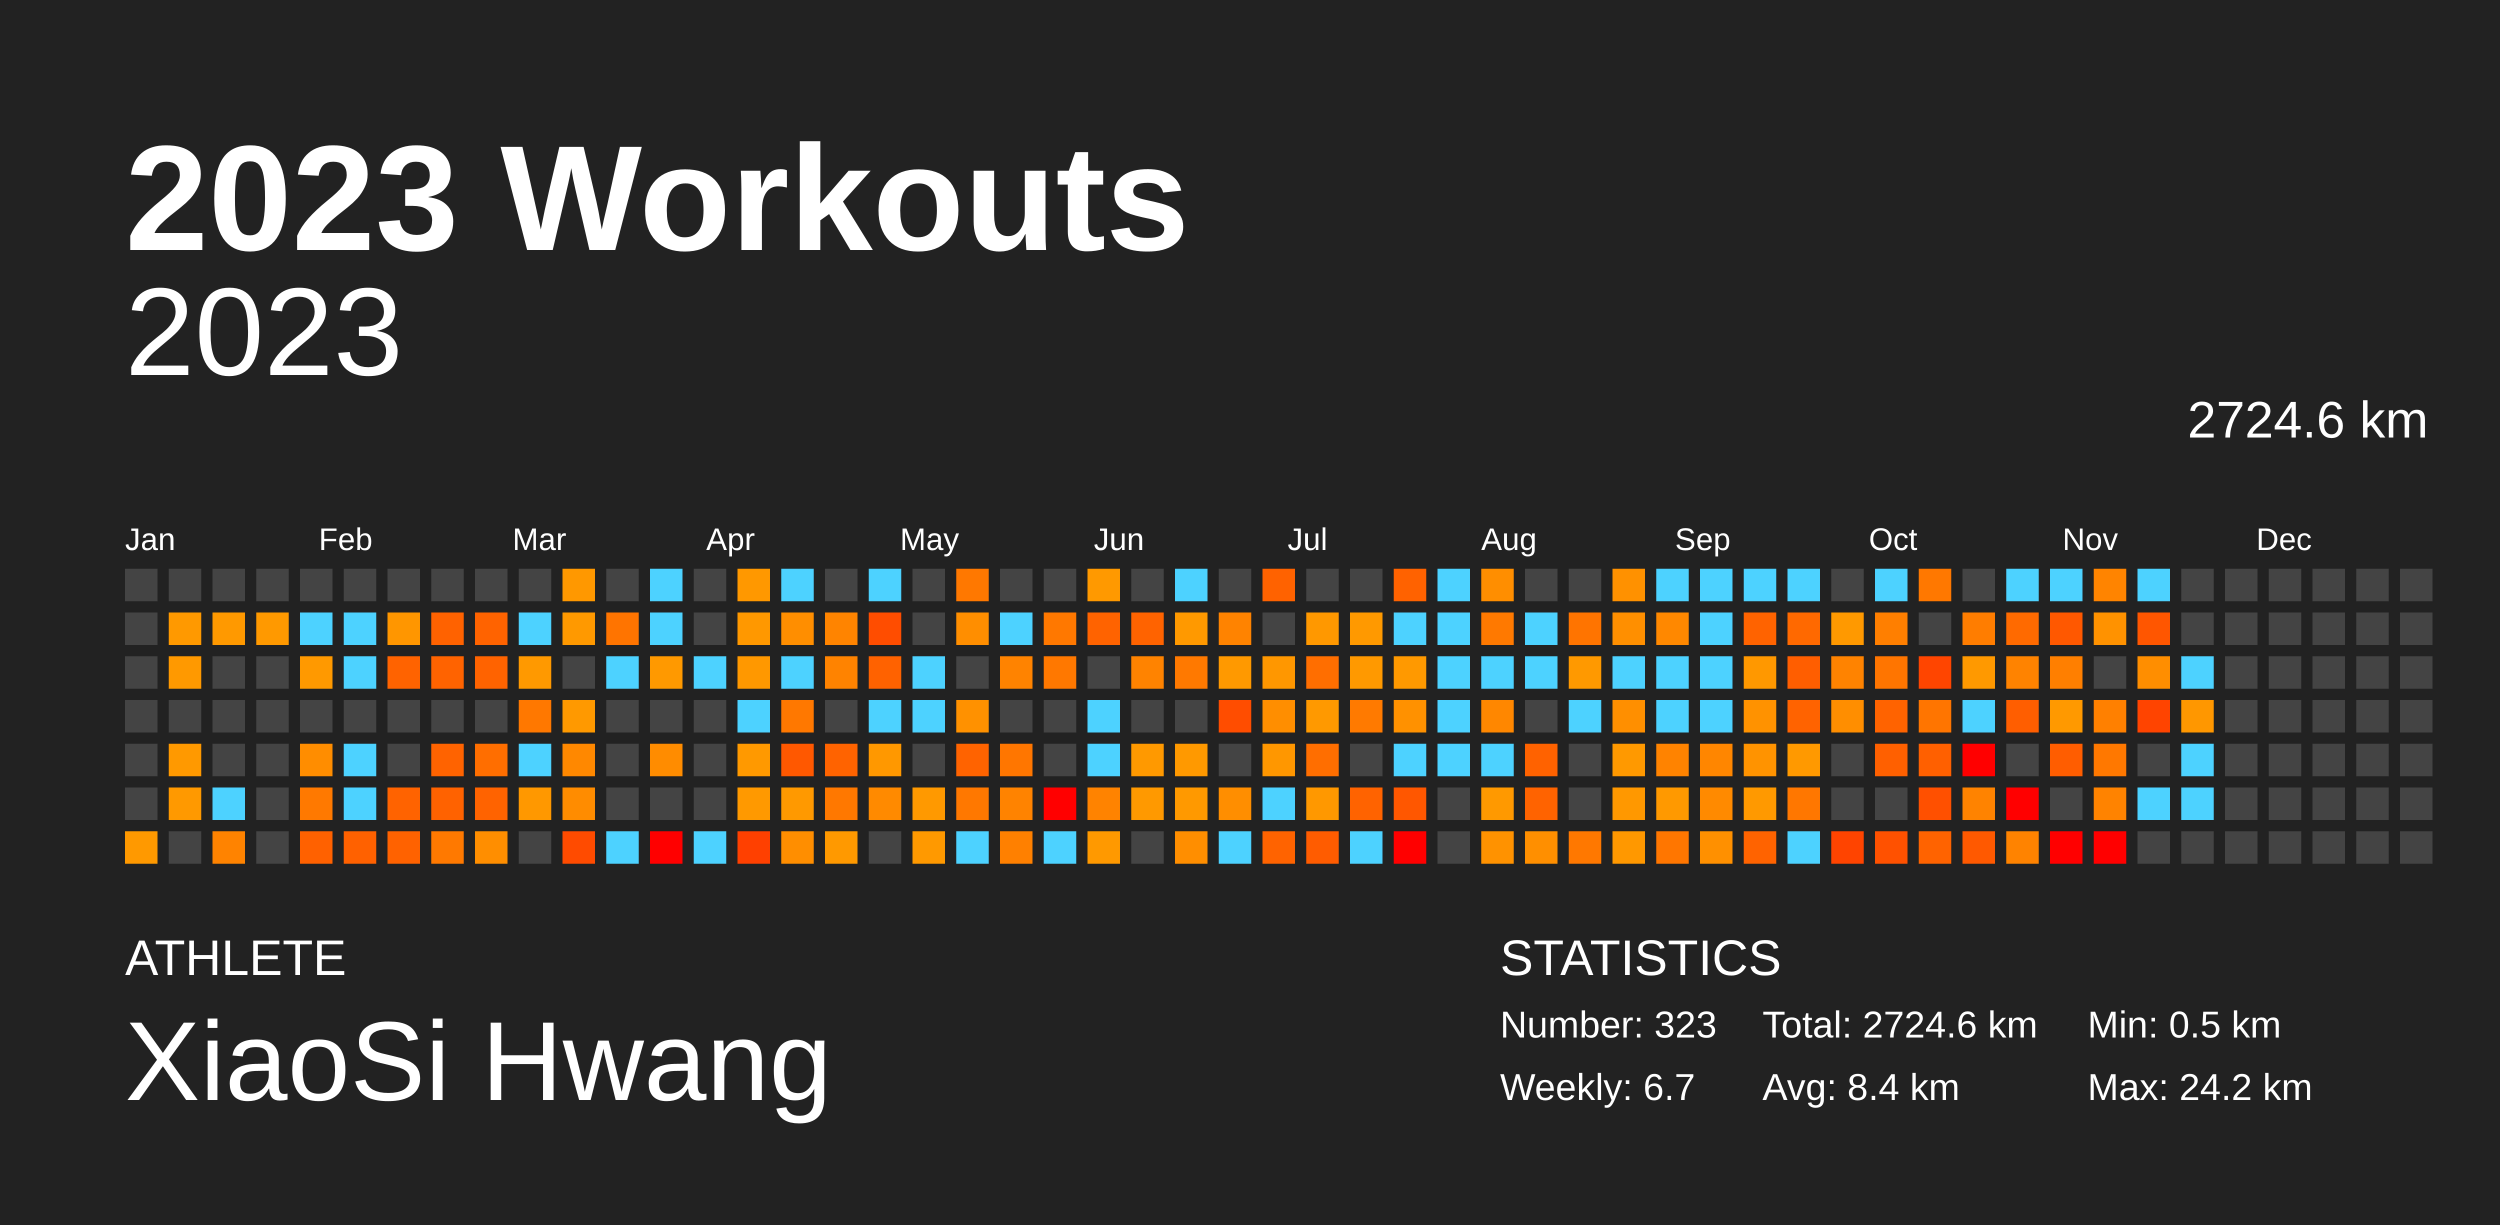
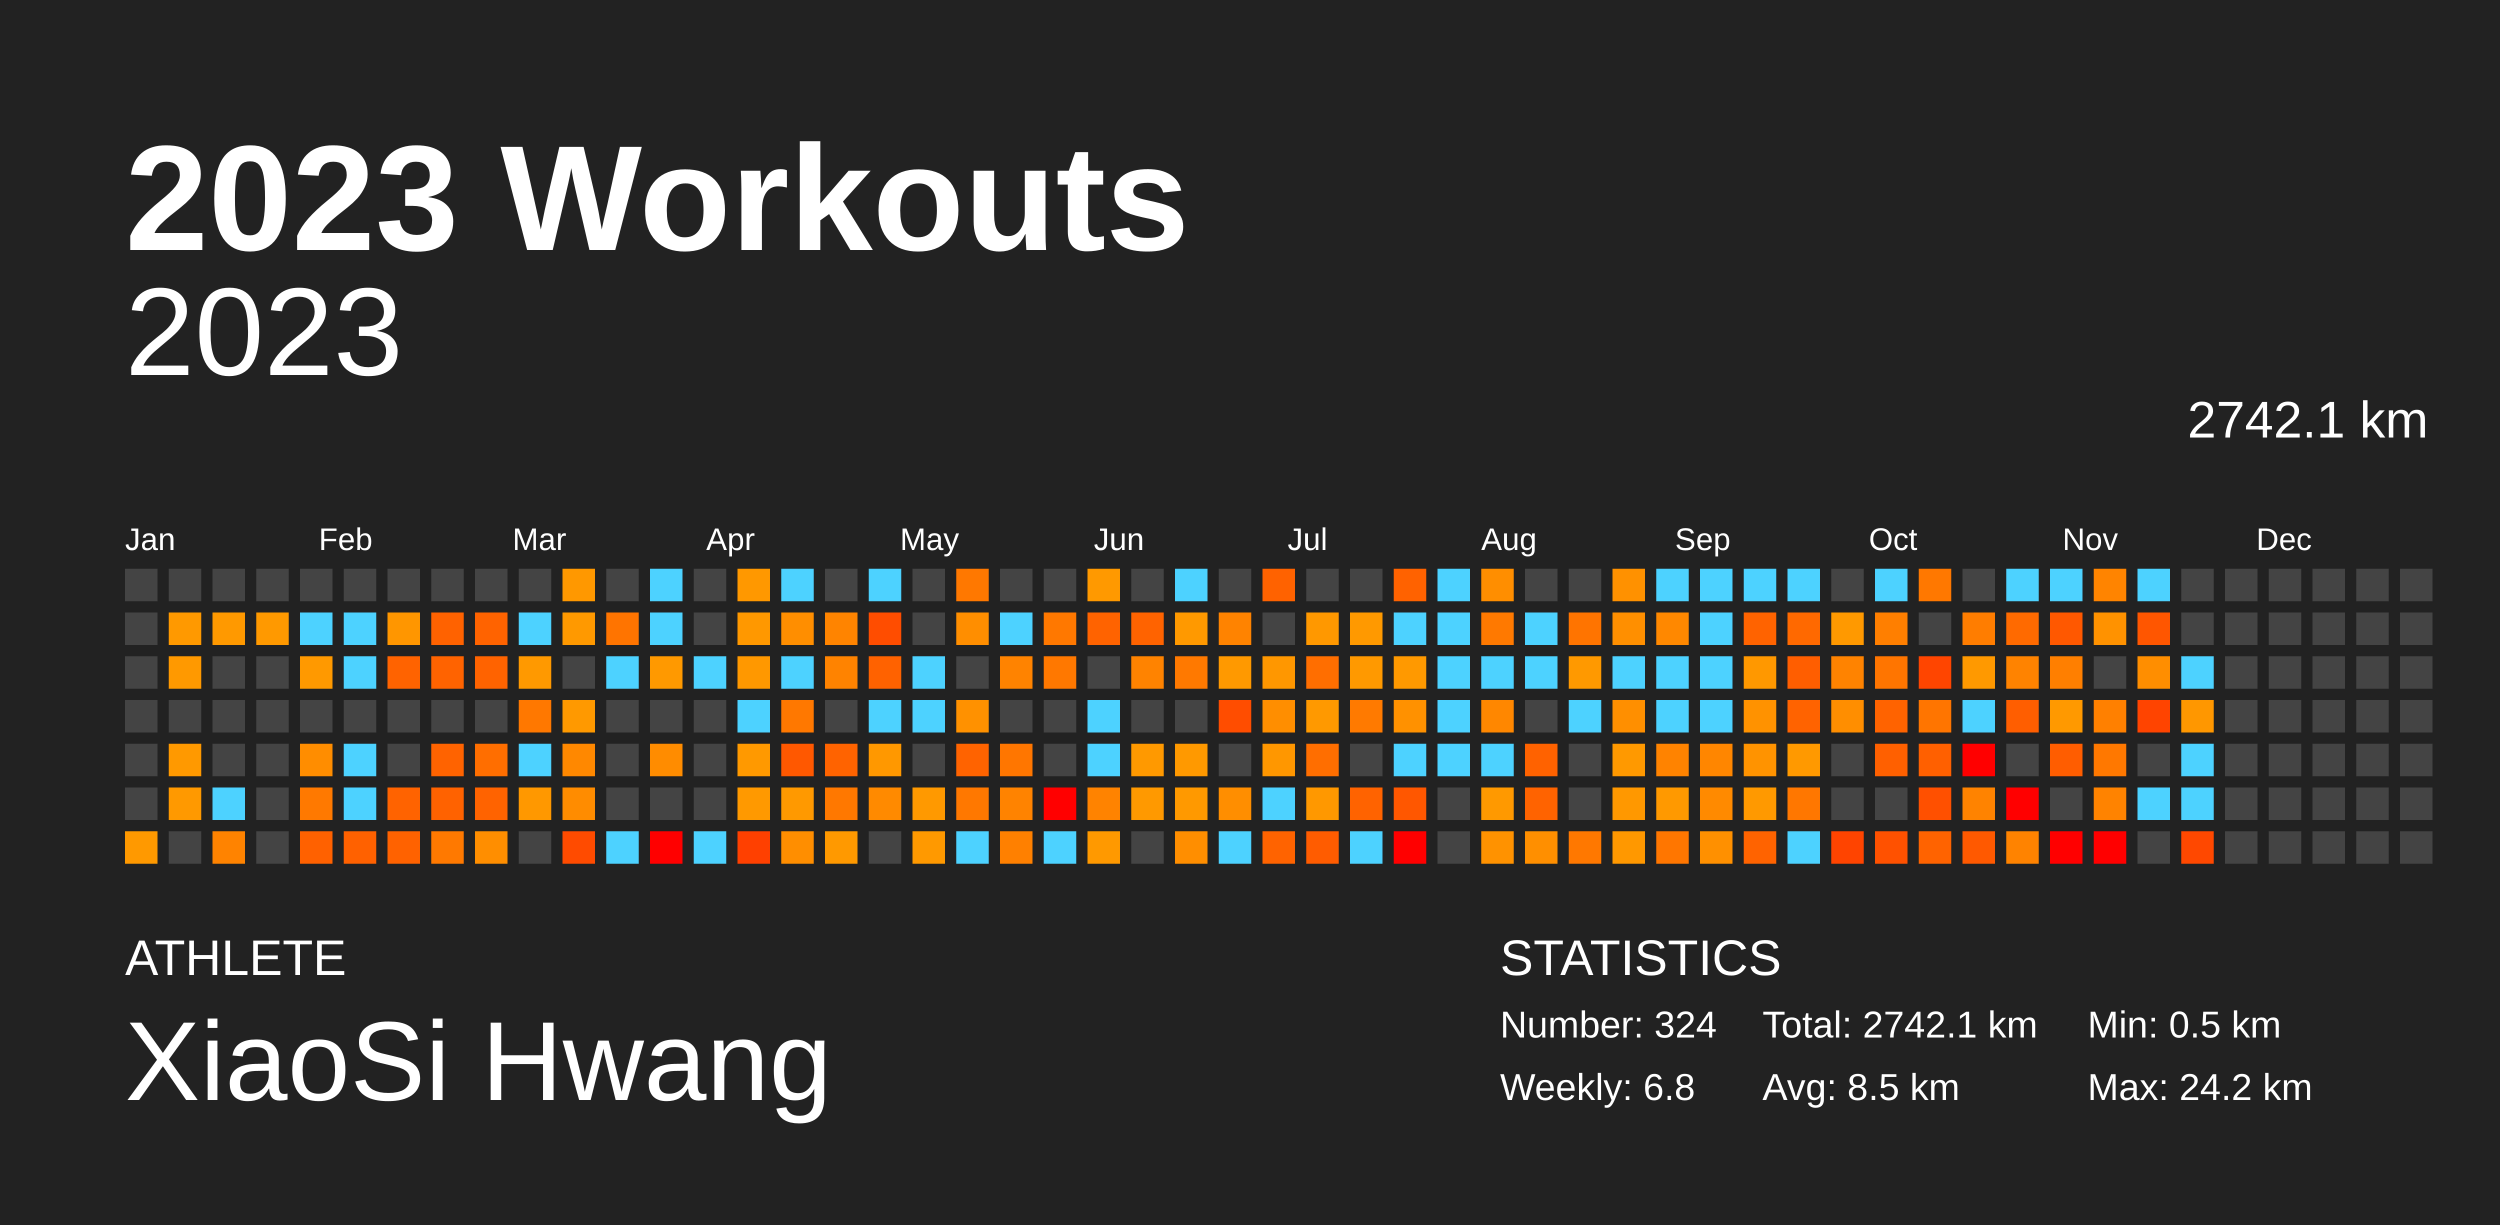
<svg xmlns="http://www.w3.org/2000/svg" baseProfile="full" height="98mm" version="1.1" viewBox="0,0,200,98" width="200mm">
  <defs />
  <rect fill="#222222" height="98" width="200" x="0" y="0" />
  <text fill="#FFFFFF" style="font-size:12px; font-family:Arial; font-weight:bold;" x="10" y="20">2023 Workouts</text>
  <text fill="#FFFFFF" style="font-size:4px; font-family:Arial" x="10" y="78">ATHLETE</text>
  <text fill="#FFFFFF" style="font-size:9px; font-family:Arial" x="10" y="88">XiaoSi Hwang</text>
  <text fill="#FFFFFF" style="font-size:4px; font-family:Arial" x="120" y="78">STATISTICS</text>
-   <text fill="#FFFFFF" style="font-size:3px; font-family:Arial" x="120" y="83">Number: 323</text>
-   <text fill="#FFFFFF" style="font-size:3px; font-family:Arial" x="120" y="88">Weekly: 6.7</text>
-   <text fill="#FFFFFF" style="font-size:3px; font-family:Arial" x="141" y="83">Total: 2724.6 km</text>
-   <text fill="#FFFFFF" style="font-size:3px; font-family:Arial" x="141" y="88">Avg: 8.4 km</text>
+   <text fill="#FFFFFF" style="font-size:3px; font-family:Arial" x="120" y="83">Number: 324</text>
+   <text fill="#FFFFFF" style="font-size:3px; font-family:Arial" x="120" y="88">Weekly: 6.8</text>
+   <text fill="#FFFFFF" style="font-size:3px; font-family:Arial" x="141" y="83">Total: 2742.1 km</text>
+   <text fill="#FFFFFF" style="font-size:3px; font-family:Arial" x="141" y="88">Avg: 8.5 km</text>
  <text fill="#FFFFFF" style="font-size:3px; font-family:Arial" x="167" y="83">Min: 0.5 km</text>
  <text fill="#FFFFFF" style="font-size:3px; font-family:Arial" x="167" y="88">Max: 24.2 km</text>
  <text alignment-baseline="hanging" fill="#FFFFFF" style="font-size:10.0px; font-family:Arial;" x="10" y="30">2023</text>
-   <text alignment-baseline="hanging" fill="#FFFFFF" style="font-size:4.125px; font-family:Arial;" x="175" y="35">2724.6 km</text>
+   <text alignment-baseline="hanging" fill="#FFFFFF" style="font-size:4.125px; font-family:Arial;" x="175" y="35">2742.1 km</text>
  <text fill="#FFFFFF" style="font-size:2.5px; font-family:Arial" x="10.0" y="44">Jan</text>
  <text fill="#FFFFFF" style="font-size:2.5px; font-family:Arial" x="25.5" y="44">Feb</text>
  <text fill="#FFFFFF" style="font-size:2.5px; font-family:Arial" x="41.0" y="44">Mar</text>
  <text fill="#FFFFFF" style="font-size:2.5px; font-family:Arial" x="56.5" y="44">Apr</text>
  <text fill="#FFFFFF" style="font-size:2.5px; font-family:Arial" x="72.0" y="44">May</text>
  <text fill="#FFFFFF" style="font-size:2.5px; font-family:Arial" x="87.5" y="44">Jun</text>
  <text fill="#FFFFFF" style="font-size:2.5px; font-family:Arial" x="103.0" y="44">Jul</text>
  <text fill="#FFFFFF" style="font-size:2.5px; font-family:Arial" x="118.5" y="44">Aug</text>
  <text fill="#FFFFFF" style="font-size:2.5px; font-family:Arial" x="134.0" y="44">Sep</text>
  <text fill="#FFFFFF" style="font-size:2.5px; font-family:Arial" x="149.5" y="44">Oct</text>
  <text fill="#FFFFFF" style="font-size:2.5px; font-family:Arial" x="165.0" y="44">Nov</text>
  <text fill="#FFFFFF" style="font-size:2.5px; font-family:Arial" x="180.5" y="44">Dec</text>
  <rect fill="#444444" height="2.6" width="2.6" x="10.0" y="45.5" />
  <rect fill="#444444" height="2.6" width="2.6" x="10.0" y="49.0" />
  <rect fill="#444444" height="2.6" width="2.6" x="10.0" y="52.5" />
  <rect fill="#444444" height="2.6" width="2.6" x="10.0" y="56.0" />
  <rect fill="#444444" height="2.6" width="2.6" x="10.0" y="59.5" />
  <rect fill="#444444" height="2.6" width="2.6" x="10.0" y="63.0" />
  <rect fill="#ff9900" height="2.6" width="2.6" x="10.0" y="66.5" />
  <rect fill="#444444" height="2.6" width="2.6" x="13.5" y="45.5" />
  <rect fill="#ff9900" height="2.6" width="2.6" x="13.5" y="49.0" />
  <rect fill="#ff9900" height="2.6" width="2.6" x="13.5" y="52.5" />
  <rect fill="#444444" height="2.6" width="2.6" x="13.5" y="56.0" />
  <rect fill="#ff9900" height="2.6" width="2.6" x="13.5" y="59.5" />
  <rect fill="#ff9900" height="2.6" width="2.6" x="13.5" y="63.0" />
  <rect fill="#444444" height="2.6" width="2.6" x="13.5" y="66.5" />
  <rect fill="#444444" height="2.6" width="2.6" x="17.0" y="45.5" />
  <rect fill="#ff9900" height="2.6" width="2.6" x="17.0" y="49.0" />
  <rect fill="#444444" height="2.6" width="2.6" x="17.0" y="52.5" />
  <rect fill="#444444" height="2.6" width="2.6" x="17.0" y="56.0" />
  <rect fill="#444444" height="2.6" width="2.6" x="17.0" y="59.5" />
  <rect fill="#4dd2ff" height="2.6" width="2.6" x="17.0" y="63.0" />
  <rect fill="#ff8300" height="2.6" width="2.6" x="17.0" y="66.5" />
  <rect fill="#444444" height="2.6" width="2.6" x="20.5" y="45.5" />
  <rect fill="#ff9900" height="2.6" width="2.6" x="20.5" y="49.0" />
  <rect fill="#444444" height="2.6" width="2.6" x="20.5" y="52.5" />
  <rect fill="#444444" height="2.6" width="2.6" x="20.5" y="56.0" />
  <rect fill="#444444" height="2.6" width="2.6" x="20.5" y="59.5" />
  <rect fill="#444444" height="2.6" width="2.6" x="20.5" y="63.0" />
  <rect fill="#444444" height="2.6" width="2.6" x="20.5" y="66.5" />
  <rect fill="#444444" height="2.6" width="2.6" x="24.0" y="45.5" />
  <rect fill="#4dd2ff" height="2.6" width="2.6" x="24.0" y="49.0" />
  <rect fill="#ff9900" height="2.6" width="2.6" x="24.0" y="52.5" />
  <rect fill="#444444" height="2.6" width="2.6" x="24.0" y="56.0" />
  <rect fill="#ff8d00" height="2.6" width="2.6" x="24.0" y="59.5" />
  <rect fill="#ff7900" height="2.6" width="2.6" x="24.0" y="63.0" />
  <rect fill="#ff6100" height="2.6" width="2.6" x="24.0" y="66.5" />
  <rect fill="#444444" height="2.6" width="2.6" x="27.5" y="45.5" />
  <rect fill="#4dd2ff" height="2.6" width="2.6" x="27.5" y="49.0" />
  <rect fill="#4dd2ff" height="2.6" width="2.6" x="27.5" y="52.5" />
  <rect fill="#444444" height="2.6" width="2.6" x="27.5" y="56.0" />
  <rect fill="#4dd2ff" height="2.6" width="2.6" x="27.5" y="59.5" />
  <rect fill="#4dd2ff" height="2.6" width="2.6" x="27.5" y="63.0" />
  <rect fill="#ff6100" height="2.6" width="2.6" x="27.5" y="66.5" />
  <rect fill="#444444" height="2.6" width="2.6" x="31.0" y="45.5" />
  <rect fill="#ff9600" height="2.6" width="2.6" x="31.0" y="49.0" />
  <rect fill="#ff6300" height="2.6" width="2.6" x="31.0" y="52.5" />
  <rect fill="#444444" height="2.6" width="2.6" x="31.0" y="56.0" />
  <rect fill="#444444" height="2.6" width="2.6" x="31.0" y="59.5" />
  <rect fill="#ff6300" height="2.6" width="2.6" x="31.0" y="63.0" />
  <rect fill="#ff6200" height="2.6" width="2.6" x="31.0" y="66.5" />
  <rect fill="#444444" height="2.6" width="2.6" x="34.5" y="45.5" />
  <rect fill="#ff6200" height="2.6" width="2.6" x="34.5" y="49.0" />
  <rect fill="#ff6300" height="2.6" width="2.6" x="34.5" y="52.5" />
  <rect fill="#444444" height="2.6" width="2.6" x="34.5" y="56.0" />
  <rect fill="#ff6300" height="2.6" width="2.6" x="34.5" y="59.5" />
  <rect fill="#ff6200" height="2.6" width="2.6" x="34.5" y="63.0" />
  <rect fill="#ff7900" height="2.6" width="2.6" x="34.5" y="66.5" />
  <rect fill="#444444" height="2.6" width="2.6" x="38.0" y="45.5" />
  <rect fill="#ff6300" height="2.6" width="2.6" x="38.0" y="49.0" />
  <rect fill="#ff6300" height="2.6" width="2.6" x="38.0" y="52.5" />
  <rect fill="#444444" height="2.6" width="2.6" x="38.0" y="56.0" />
  <rect fill="#ff6e00" height="2.6" width="2.6" x="38.0" y="59.5" />
  <rect fill="#ff6300" height="2.6" width="2.6" x="38.0" y="63.0" />
  <rect fill="#ff8e00" height="2.6" width="2.6" x="38.0" y="66.5" />
  <rect fill="#444444" height="2.6" width="2.6" x="41.5" y="45.5" />
  <rect fill="#4dd2ff" height="2.6" width="2.6" x="41.5" y="49.0" />
  <rect fill="#ff9900" height="2.6" width="2.6" x="41.5" y="52.5" />
  <rect fill="#ff7800" height="2.6" width="2.6" x="41.5" y="56.0" />
  <rect fill="#4dd2ff" height="2.6" width="2.6" x="41.5" y="59.5" />
  <rect fill="#ff9800" height="2.6" width="2.6" x="41.5" y="63.0" />
  <rect fill="#444444" height="2.6" width="2.6" x="41.5" y="66.5" />
  <rect fill="#ff9800" height="2.6" width="2.6" x="45.0" y="45.5" />
  <rect fill="#ff9900" height="2.6" width="2.6" x="45.0" y="49.0" />
  <rect fill="#444444" height="2.6" width="2.6" x="45.0" y="52.5" />
  <rect fill="#ff9900" height="2.6" width="2.6" x="45.0" y="56.0" />
  <rect fill="#ff8800" height="2.6" width="2.6" x="45.0" y="59.5" />
  <rect fill="#ff8c00" height="2.6" width="2.6" x="45.0" y="63.0" />
  <rect fill="#ff4b00" height="2.6" width="2.6" x="45.0" y="66.5" />
  <rect fill="#444444" height="2.6" width="2.6" x="48.5" y="45.5" />
  <rect fill="#ff7400" height="2.6" width="2.6" x="48.5" y="49.0" />
  <rect fill="#4dd2ff" height="2.6" width="2.6" x="48.5" y="52.5" />
  <rect fill="#444444" height="2.6" width="2.6" x="48.5" y="56.0" />
  <rect fill="#444444" height="2.6" width="2.6" x="48.5" y="59.5" />
  <rect fill="#444444" height="2.6" width="2.6" x="48.5" y="63.0" />
  <rect fill="#4dd2ff" height="2.6" width="2.6" x="48.5" y="66.5" />
  <rect fill="#4dd2ff" height="2.6" width="2.6" x="52.0" y="45.5" />
  <rect fill="#4dd2ff" height="2.6" width="2.6" x="52.0" y="49.0" />
  <rect fill="#ff9900" height="2.6" width="2.6" x="52.0" y="52.5" />
  <rect fill="#444444" height="2.6" width="2.6" x="52.0" y="56.0" />
  <rect fill="#ff8c00" height="2.6" width="2.6" x="52.0" y="59.5" />
  <rect fill="#444444" height="2.6" width="2.6" x="52.0" y="63.0" />
  <rect fill="red" height="2.6" width="2.6" x="52.0" y="66.5" />
  <rect fill="#444444" height="2.6" width="2.6" x="55.5" y="45.5" />
  <rect fill="#444444" height="2.6" width="2.6" x="55.5" y="49.0" />
  <rect fill="#4dd2ff" height="2.6" width="2.6" x="55.5" y="52.5" />
  <rect fill="#444444" height="2.6" width="2.6" x="55.5" y="56.0" />
  <rect fill="#444444" height="2.6" width="2.6" x="55.5" y="59.5" />
  <rect fill="#444444" height="2.6" width="2.6" x="55.5" y="63.0" />
  <rect fill="#4dd2ff" height="2.6" width="2.6" x="55.5" y="66.5" />
  <rect fill="#ff9800" height="2.6" width="2.6" x="59.0" y="45.5" />
  <rect fill="#ff9800" height="2.6" width="2.6" x="59.0" y="49.0" />
  <rect fill="#ff9800" height="2.6" width="2.6" x="59.0" y="52.5" />
  <rect fill="#4dd2ff" height="2.6" width="2.6" x="59.0" y="56.0" />
  <rect fill="#ff9900" height="2.6" width="2.6" x="59.0" y="59.5" />
  <rect fill="#ff9900" height="2.6" width="2.6" x="59.0" y="63.0" />
  <rect fill="#ff4000" height="2.6" width="2.6" x="59.0" y="66.5" />
  <rect fill="#4dd2ff" height="2.6" width="2.6" x="62.5" y="45.5" />
  <rect fill="#ff8e00" height="2.6" width="2.6" x="62.5" y="49.0" />
  <rect fill="#4dd2ff" height="2.6" width="2.6" x="62.5" y="52.5" />
  <rect fill="#ff7800" height="2.6" width="2.6" x="62.5" y="56.0" />
  <rect fill="#ff5800" height="2.6" width="2.6" x="62.5" y="59.5" />
  <rect fill="#ff9900" height="2.6" width="2.6" x="62.5" y="63.0" />
  <rect fill="#ff8e00" height="2.6" width="2.6" x="62.5" y="66.5" />
  <rect fill="#444444" height="2.6" width="2.6" x="66.0" y="45.5" />
  <rect fill="#ff8400" height="2.6" width="2.6" x="66.0" y="49.0" />
  <rect fill="#ff8300" height="2.6" width="2.6" x="66.0" y="52.5" />
  <rect fill="#444444" height="2.6" width="2.6" x="66.0" y="56.0" />
  <rect fill="#ff6300" height="2.6" width="2.6" x="66.0" y="59.5" />
  <rect fill="#ff7800" height="2.6" width="2.6" x="66.0" y="63.0" />
  <rect fill="#ff9900" height="2.6" width="2.6" x="66.0" y="66.5" />
  <rect fill="#4dd2ff" height="2.6" width="2.6" x="69.5" y="45.5" />
  <rect fill="#ff4d00" height="2.6" width="2.6" x="69.5" y="49.0" />
  <rect fill="#ff6200" height="2.6" width="2.6" x="69.5" y="52.5" />
  <rect fill="#4dd2ff" height="2.6" width="2.6" x="69.5" y="56.0" />
  <rect fill="#ff9800" height="2.6" width="2.6" x="69.5" y="59.5" />
  <rect fill="#ff8a00" height="2.6" width="2.6" x="69.5" y="63.0" />
  <rect fill="#444444" height="2.6" width="2.6" x="69.5" y="66.5" />
  <rect fill="#444444" height="2.6" width="2.6" x="73.0" y="45.5" />
  <rect fill="#444444" height="2.6" width="2.6" x="73.0" y="49.0" />
  <rect fill="#4dd2ff" height="2.6" width="2.6" x="73.0" y="52.5" />
  <rect fill="#4dd2ff" height="2.6" width="2.6" x="73.0" y="56.0" />
  <rect fill="#444444" height="2.6" width="2.6" x="73.0" y="59.5" />
  <rect fill="#ff9900" height="2.6" width="2.6" x="73.0" y="63.0" />
  <rect fill="#ff9900" height="2.6" width="2.6" x="73.0" y="66.5" />
  <rect fill="#ff7800" height="2.6" width="2.6" x="76.5" y="45.5" />
  <rect fill="#ff8e00" height="2.6" width="2.6" x="76.5" y="49.0" />
  <rect fill="#444444" height="2.6" width="2.6" x="76.5" y="52.5" />
  <rect fill="#ff9100" height="2.6" width="2.6" x="76.5" y="56.0" />
  <rect fill="#ff6300" height="2.6" width="2.6" x="76.5" y="59.5" />
  <rect fill="#ff7800" height="2.6" width="2.6" x="76.5" y="63.0" />
  <rect fill="#4dd2ff" height="2.6" width="2.6" x="76.5" y="66.5" />
  <rect fill="#444444" height="2.6" width="2.6" x="80.0" y="45.5" />
  <rect fill="#4dd2ff" height="2.6" width="2.6" x="80.0" y="49.0" />
  <rect fill="#ff8300" height="2.6" width="2.6" x="80.0" y="52.5" />
  <rect fill="#444444" height="2.6" width="2.6" x="80.0" y="56.0" />
  <rect fill="#ff7600" height="2.6" width="2.6" x="80.0" y="59.5" />
  <rect fill="#ff8300" height="2.6" width="2.6" x="80.0" y="63.0" />
  <rect fill="#ff8000" height="2.6" width="2.6" x="80.0" y="66.5" />
  <rect fill="#444444" height="2.6" width="2.6" x="83.5" y="45.5" />
  <rect fill="#ff7800" height="2.6" width="2.6" x="83.5" y="49.0" />
  <rect fill="#ff7800" height="2.6" width="2.6" x="83.5" y="52.5" />
  <rect fill="#444444" height="2.6" width="2.6" x="83.5" y="56.0" />
  <rect fill="#444444" height="2.6" width="2.6" x="83.5" y="59.5" />
  <rect fill="red" height="2.6" width="2.6" x="83.5" y="63.0" />
  <rect fill="#4dd2ff" height="2.6" width="2.6" x="83.5" y="66.5" />
  <rect fill="#ff9900" height="2.6" width="2.6" x="87.0" y="45.5" />
  <rect fill="#ff6300" height="2.6" width="2.6" x="87.0" y="49.0" />
  <rect fill="#444444" height="2.6" width="2.6" x="87.0" y="52.5" />
  <rect fill="#4dd2ff" height="2.6" width="2.6" x="87.0" y="56.0" />
  <rect fill="#4dd2ff" height="2.6" width="2.6" x="87.0" y="59.5" />
  <rect fill="#ff8300" height="2.6" width="2.6" x="87.0" y="63.0" />
  <rect fill="#ff9900" height="2.6" width="2.6" x="87.0" y="66.5" />
  <rect fill="#444444" height="2.6" width="2.6" x="90.5" y="45.5" />
  <rect fill="#ff6300" height="2.6" width="2.6" x="90.5" y="49.0" />
  <rect fill="#ff8300" height="2.6" width="2.6" x="90.5" y="52.5" />
  <rect fill="#444444" height="2.6" width="2.6" x="90.5" y="56.0" />
  <rect fill="#ff9900" height="2.6" width="2.6" x="90.5" y="59.5" />
  <rect fill="#ff9900" height="2.6" width="2.6" x="90.5" y="63.0" />
  <rect fill="#444444" height="2.6" width="2.6" x="90.5" y="66.5" />
  <rect fill="#4dd2ff" height="2.6" width="2.6" x="94.0" y="45.5" />
  <rect fill="#ff9900" height="2.6" width="2.6" x="94.0" y="49.0" />
  <rect fill="#ff7900" height="2.6" width="2.6" x="94.0" y="52.5" />
  <rect fill="#444444" height="2.6" width="2.6" x="94.0" y="56.0" />
  <rect fill="#ff9900" height="2.6" width="2.6" x="94.0" y="59.5" />
  <rect fill="#ff9900" height="2.6" width="2.6" x="94.0" y="63.0" />
  <rect fill="#ff8e00" height="2.6" width="2.6" x="94.0" y="66.5" />
  <rect fill="#444444" height="2.6" width="2.6" x="97.5" y="45.5" />
  <rect fill="#ff8300" height="2.6" width="2.6" x="97.5" y="49.0" />
  <rect fill="#ff9900" height="2.6" width="2.6" x="97.5" y="52.5" />
  <rect fill="#ff4d00" height="2.6" width="2.6" x="97.5" y="56.0" />
  <rect fill="#444444" height="2.6" width="2.6" x="97.5" y="59.5" />
  <rect fill="#ff8e00" height="2.6" width="2.6" x="97.5" y="63.0" />
  <rect fill="#4dd2ff" height="2.6" width="2.6" x="97.5" y="66.5" />
  <rect fill="#ff6200" height="2.6" width="2.6" x="101.0" y="45.5" />
  <rect fill="#444444" height="2.6" width="2.6" x="101.0" y="49.0" />
  <rect fill="#ff9700" height="2.6" width="2.6" x="101.0" y="52.5" />
  <rect fill="#ff8e00" height="2.6" width="2.6" x="101.0" y="56.0" />
  <rect fill="#ff9700" height="2.6" width="2.6" x="101.0" y="59.5" />
  <rect fill="#4dd2ff" height="2.6" width="2.6" x="101.0" y="63.0" />
  <rect fill="#ff6300" height="2.6" width="2.6" x="101.0" y="66.5" />
  <rect fill="#444444" height="2.6" width="2.6" x="104.5" y="45.5" />
  <rect fill="#ff9800" height="2.6" width="2.6" x="104.5" y="49.0" />
  <rect fill="#ff6e00" height="2.6" width="2.6" x="104.5" y="52.5" />
  <rect fill="#ff9900" height="2.6" width="2.6" x="104.5" y="56.0" />
  <rect fill="#ff6e00" height="2.6" width="2.6" x="104.5" y="59.5" />
  <rect fill="#ff9800" height="2.6" width="2.6" x="104.5" y="63.0" />
  <rect fill="#ff5c00" height="2.6" width="2.6" x="104.5" y="66.5" />
  <rect fill="#444444" height="2.6" width="2.6" x="108.0" y="45.5" />
  <rect fill="#ff9900" height="2.6" width="2.6" x="108.0" y="49.0" />
  <rect fill="#ff9900" height="2.6" width="2.6" x="108.0" y="52.5" />
  <rect fill="#ff7a00" height="2.6" width="2.6" x="108.0" y="56.0" />
  <rect fill="#444444" height="2.6" width="2.6" x="108.0" y="59.5" />
  <rect fill="#ff6300" height="2.6" width="2.6" x="108.0" y="63.0" />
  <rect fill="#4dd2ff" height="2.6" width="2.6" x="108.0" y="66.5" />
  <rect fill="#ff6200" height="2.6" width="2.6" x="111.5" y="45.5" />
  <rect fill="#4dd2ff" height="2.6" width="2.6" x="111.5" y="49.0" />
  <rect fill="#ff9900" height="2.6" width="2.6" x="111.5" y="52.5" />
  <rect fill="#ff9100" height="2.6" width="2.6" x="111.5" y="56.0" />
  <rect fill="#4dd2ff" height="2.6" width="2.6" x="111.5" y="59.5" />
  <rect fill="#ff5700" height="2.6" width="2.6" x="111.5" y="63.0" />
  <rect fill="red" height="2.6" width="2.6" x="111.5" y="66.5" />
  <rect fill="#4dd2ff" height="2.6" width="2.6" x="115.0" y="45.5" />
  <rect fill="#4dd2ff" height="2.6" width="2.6" x="115.0" y="49.0" />
  <rect fill="#4dd2ff" height="2.6" width="2.6" x="115.0" y="52.5" />
  <rect fill="#4dd2ff" height="2.6" width="2.6" x="115.0" y="56.0" />
  <rect fill="#4dd2ff" height="2.6" width="2.6" x="115.0" y="59.5" />
  <rect fill="#444444" height="2.6" width="2.6" x="115.0" y="63.0" />
  <rect fill="#444444" height="2.6" width="2.6" x="115.0" y="66.5" />
  <rect fill="#ff8e00" height="2.6" width="2.6" x="118.5" y="45.5" />
  <rect fill="#ff7900" height="2.6" width="2.6" x="118.5" y="49.0" />
  <rect fill="#4dd2ff" height="2.6" width="2.6" x="118.5" y="52.5" />
  <rect fill="#ff8700" height="2.6" width="2.6" x="118.5" y="56.0" />
  <rect fill="#4dd2ff" height="2.6" width="2.6" x="118.5" y="59.5" />
  <rect fill="#ff9900" height="2.6" width="2.6" x="118.5" y="63.0" />
  <rect fill="#ff9200" height="2.6" width="2.6" x="118.5" y="66.5" />
  <rect fill="#444444" height="2.6" width="2.6" x="122.0" y="45.5" />
  <rect fill="#4dd2ff" height="2.6" width="2.6" x="122.0" y="49.0" />
  <rect fill="#4dd2ff" height="2.6" width="2.6" x="122.0" y="52.5" />
  <rect fill="#444444" height="2.6" width="2.6" x="122.0" y="56.0" />
  <rect fill="#ff6200" height="2.6" width="2.6" x="122.0" y="59.5" />
  <rect fill="#ff6300" height="2.6" width="2.6" x="122.0" y="63.0" />
  <rect fill="#ff8f00" height="2.6" width="2.6" x="122.0" y="66.5" />
  <rect fill="#444444" height="2.6" width="2.6" x="125.5" y="45.5" />
  <rect fill="#ff7400" height="2.6" width="2.6" x="125.5" y="49.0" />
  <rect fill="#ff9900" height="2.6" width="2.6" x="125.5" y="52.5" />
  <rect fill="#4dd2ff" height="2.6" width="2.6" x="125.5" y="56.0" />
  <rect fill="#444444" height="2.6" width="2.6" x="125.5" y="59.5" />
  <rect fill="#444444" height="2.6" width="2.6" x="125.5" y="63.0" />
  <rect fill="#ff7800" height="2.6" width="2.6" x="125.5" y="66.5" />
  <rect fill="#ff9100" height="2.6" width="2.6" x="129.0" y="45.5" />
  <rect fill="#ff8f00" height="2.6" width="2.6" x="129.0" y="49.0" />
  <rect fill="#4dd2ff" height="2.6" width="2.6" x="129.0" y="52.5" />
  <rect fill="#ff8f00" height="2.6" width="2.6" x="129.0" y="56.0" />
  <rect fill="#ff9900" height="2.6" width="2.6" x="129.0" y="59.5" />
  <rect fill="#ff9800" height="2.6" width="2.6" x="129.0" y="63.0" />
  <rect fill="#ff9800" height="2.6" width="2.6" x="129.0" y="66.5" />
  <rect fill="#4dd2ff" height="2.6" width="2.6" x="132.5" y="45.5" />
  <rect fill="#ff8800" height="2.6" width="2.6" x="132.5" y="49.0" />
  <rect fill="#4dd2ff" height="2.6" width="2.6" x="132.5" y="52.5" />
  <rect fill="#4dd2ff" height="2.6" width="2.6" x="132.5" y="56.0" />
  <rect fill="#ff8300" height="2.6" width="2.6" x="132.5" y="59.5" />
  <rect fill="#ff9900" height="2.6" width="2.6" x="132.5" y="63.0" />
  <rect fill="#ff7600" height="2.6" width="2.6" x="132.5" y="66.5" />
  <rect fill="#4dd2ff" height="2.6" width="2.6" x="136.0" y="45.5" />
  <rect fill="#4dd2ff" height="2.6" width="2.6" x="136.0" y="49.0" />
  <rect fill="#4dd2ff" height="2.6" width="2.6" x="136.0" y="52.5" />
  <rect fill="#4dd2ff" height="2.6" width="2.6" x="136.0" y="56.0" />
  <rect fill="#ff8600" height="2.6" width="2.6" x="136.0" y="59.5" />
  <rect fill="#ff8a00" height="2.6" width="2.6" x="136.0" y="63.0" />
  <rect fill="#ff9000" height="2.6" width="2.6" x="136.0" y="66.5" />
  <rect fill="#4dd2ff" height="2.6" width="2.6" x="139.5" y="45.5" />
  <rect fill="#ff6300" height="2.6" width="2.6" x="139.5" y="49.0" />
  <rect fill="#ff9800" height="2.6" width="2.6" x="139.5" y="52.5" />
  <rect fill="#ff9200" height="2.6" width="2.6" x="139.5" y="56.0" />
  <rect fill="#ff9300" height="2.6" width="2.6" x="139.5" y="59.5" />
  <rect fill="#ff9900" height="2.6" width="2.6" x="139.5" y="63.0" />
  <rect fill="#ff6300" height="2.6" width="2.6" x="139.5" y="66.5" />
  <rect fill="#4dd2ff" height="2.6" width="2.6" x="143.0" y="45.5" />
  <rect fill="#ff6900" height="2.6" width="2.6" x="143.0" y="49.0" />
  <rect fill="#ff5e00" height="2.6" width="2.6" x="143.0" y="52.5" />
  <rect fill="#ff6300" height="2.6" width="2.6" x="143.0" y="56.0" />
  <rect fill="#ff9900" height="2.6" width="2.6" x="143.0" y="59.5" />
  <rect fill="#ff7700" height="2.6" width="2.6" x="143.0" y="63.0" />
  <rect fill="#4dd2ff" height="2.6" width="2.6" x="143.0" y="66.5" />
  <rect fill="#444444" height="2.6" width="2.6" x="146.5" y="45.5" />
  <rect fill="#ff9900" height="2.6" width="2.6" x="146.5" y="49.0" />
  <rect fill="#ff8300" height="2.6" width="2.6" x="146.5" y="52.5" />
  <rect fill="#ff8e00" height="2.6" width="2.6" x="146.5" y="56.0" />
  <rect fill="#444444" height="2.6" width="2.6" x="146.5" y="59.5" />
  <rect fill="#444444" height="2.6" width="2.6" x="146.5" y="63.0" />
  <rect fill="#ff4400" height="2.6" width="2.6" x="146.5" y="66.5" />
  <rect fill="#4dd2ff" height="2.6" width="2.6" x="150.0" y="45.5" />
  <rect fill="#ff7f00" height="2.6" width="2.6" x="150.0" y="49.0" />
  <rect fill="#ff7500" height="2.6" width="2.6" x="150.0" y="52.5" />
  <rect fill="#ff6300" height="2.6" width="2.6" x="150.0" y="56.0" />
  <rect fill="#ff6000" height="2.6" width="2.6" x="150.0" y="59.5" />
  <rect fill="#444444" height="2.6" width="2.6" x="150.0" y="63.0" />
  <rect fill="#ff5100" height="2.6" width="2.6" x="150.0" y="66.5" />
  <rect fill="#ff7800" height="2.6" width="2.6" x="153.5" y="45.5" />
  <rect fill="#444444" height="2.6" width="2.6" x="153.5" y="49.0" />
  <rect fill="#ff4500" height="2.6" width="2.6" x="153.5" y="52.5" />
  <rect fill="#ff7500" height="2.6" width="2.6" x="153.5" y="56.0" />
  <rect fill="#ff6000" height="2.6" width="2.6" x="153.5" y="59.5" />
  <rect fill="#ff5000" height="2.6" width="2.6" x="153.5" y="63.0" />
  <rect fill="#ff6300" height="2.6" width="2.6" x="153.5" y="66.5" />
  <rect fill="#444444" height="2.6" width="2.6" x="157.0" y="45.5" />
  <rect fill="#ff7d00" height="2.6" width="2.6" x="157.0" y="49.0" />
  <rect fill="#ff9900" height="2.6" width="2.6" x="157.0" y="52.5" />
  <rect fill="#4dd2ff" height="2.6" width="2.6" x="157.0" y="56.0" />
  <rect fill="red" height="2.6" width="2.6" x="157.0" y="59.5" />
  <rect fill="#ff8300" height="2.6" width="2.6" x="157.0" y="63.0" />
  <rect fill="#ff5900" height="2.6" width="2.6" x="157.0" y="66.5" />
  <rect fill="#4dd2ff" height="2.6" width="2.6" x="160.5" y="45.5" />
  <rect fill="#ff6a00" height="2.6" width="2.6" x="160.5" y="49.0" />
  <rect fill="#ff8300" height="2.6" width="2.6" x="160.5" y="52.5" />
  <rect fill="#ff5e00" height="2.6" width="2.6" x="160.5" y="56.0" />
  <rect fill="#444444" height="2.6" width="2.6" x="160.5" y="59.5" />
  <rect fill="red" height="2.6" width="2.6" x="160.5" y="63.0" />
  <rect fill="#ff8300" height="2.6" width="2.6" x="160.5" y="66.5" />
  <rect fill="#4dd2ff" height="2.6" width="2.6" x="164.0" y="45.5" />
  <rect fill="#ff5800" height="2.6" width="2.6" x="164.0" y="49.0" />
  <rect fill="#ff7f00" height="2.6" width="2.6" x="164.0" y="52.5" />
  <rect fill="#ff9900" height="2.6" width="2.6" x="164.0" y="56.0" />
  <rect fill="#ff5d00" height="2.6" width="2.6" x="164.0" y="59.5" />
  <rect fill="#444444" height="2.6" width="2.6" x="164.0" y="63.0" />
  <rect fill="red" height="2.6" width="2.6" x="164.0" y="66.5" />
  <rect fill="#ff8400" height="2.6" width="2.6" x="167.5" y="45.5" />
  <rect fill="#ff9200" height="2.6" width="2.6" x="167.5" y="49.0" />
  <rect fill="#444444" height="2.6" width="2.6" x="167.5" y="52.5" />
  <rect fill="#ff8000" height="2.6" width="2.6" x="167.5" y="56.0" />
  <rect fill="#ff7800" height="2.6" width="2.6" x="167.5" y="59.5" />
  <rect fill="#ff8300" height="2.6" width="2.6" x="167.5" y="63.0" />
  <rect fill="red" height="2.6" width="2.6" x="167.5" y="66.5" />
  <rect fill="#4dd2ff" height="2.6" width="2.6" x="171.0" y="45.5" />
  <rect fill="#ff5600" height="2.6" width="2.6" x="171.0" y="49.0" />
  <rect fill="#ff8e00" height="2.6" width="2.6" x="171.0" y="52.5" />
  <rect fill="#ff4400" height="2.6" width="2.6" x="171.0" y="56.0" />
  <rect fill="#444444" height="2.6" width="2.6" x="171.0" y="59.5" />
  <rect fill="#4dd2ff" height="2.6" width="2.6" x="171.0" y="63.0" />
  <rect fill="#444444" height="2.6" width="2.6" x="171.0" y="66.5" />
  <rect fill="#444444" height="2.6" width="2.6" x="174.5" y="45.5" />
  <rect fill="#444444" height="2.6" width="2.6" x="174.5" y="49.0" />
  <rect fill="#4dd2ff" height="2.6" width="2.6" x="174.5" y="52.5" />
  <rect fill="#ff9700" height="2.6" width="2.6" x="174.5" y="56.0" />
  <rect fill="#4dd2ff" height="2.6" width="2.6" x="174.5" y="59.5" />
  <rect fill="#4dd2ff" height="2.6" width="2.6" x="174.5" y="63.0" />
-   <rect fill="#444444" height="2.6" width="2.6" x="174.5" y="66.5" />
+   <rect fill="#ff4800" height="2.6" width="2.6" x="174.5" y="66.5" />
  <rect fill="#444444" height="2.6" width="2.6" x="178.0" y="45.5" />
  <rect fill="#444444" height="2.6" width="2.6" x="178.0" y="49.0" />
  <rect fill="#444444" height="2.6" width="2.6" x="178.0" y="52.5" />
  <rect fill="#444444" height="2.6" width="2.6" x="178.0" y="56.0" />
  <rect fill="#444444" height="2.6" width="2.6" x="178.0" y="59.5" />
  <rect fill="#444444" height="2.6" width="2.6" x="178.0" y="63.0" />
  <rect fill="#444444" height="2.6" width="2.6" x="178.0" y="66.5" />
  <rect fill="#444444" height="2.6" width="2.6" x="181.5" y="45.5" />
  <rect fill="#444444" height="2.6" width="2.6" x="181.5" y="49.0" />
  <rect fill="#444444" height="2.6" width="2.6" x="181.5" y="52.5" />
  <rect fill="#444444" height="2.6" width="2.6" x="181.5" y="56.0" />
  <rect fill="#444444" height="2.6" width="2.6" x="181.5" y="59.5" />
  <rect fill="#444444" height="2.6" width="2.6" x="181.5" y="63.0" />
  <rect fill="#444444" height="2.6" width="2.6" x="181.5" y="66.5" />
  <rect fill="#444444" height="2.6" width="2.6" x="185.0" y="45.5" />
  <rect fill="#444444" height="2.6" width="2.6" x="185.0" y="49.0" />
  <rect fill="#444444" height="2.6" width="2.6" x="185.0" y="52.5" />
  <rect fill="#444444" height="2.6" width="2.6" x="185.0" y="56.0" />
  <rect fill="#444444" height="2.6" width="2.6" x="185.0" y="59.5" />
  <rect fill="#444444" height="2.6" width="2.6" x="185.0" y="63.0" />
  <rect fill="#444444" height="2.6" width="2.6" x="185.0" y="66.5" />
  <rect fill="#444444" height="2.6" width="2.6" x="188.5" y="45.5" />
  <rect fill="#444444" height="2.6" width="2.6" x="188.5" y="49.0" />
  <rect fill="#444444" height="2.6" width="2.6" x="188.5" y="52.5" />
  <rect fill="#444444" height="2.6" width="2.6" x="188.5" y="56.0" />
  <rect fill="#444444" height="2.6" width="2.6" x="188.5" y="59.5" />
  <rect fill="#444444" height="2.6" width="2.6" x="188.5" y="63.0" />
  <rect fill="#444444" height="2.6" width="2.6" x="188.5" y="66.5" />
  <rect fill="#444444" height="2.6" width="2.6" x="192.0" y="45.5" />
  <rect fill="#444444" height="2.6" width="2.6" x="192.0" y="49.0" />
  <rect fill="#444444" height="2.6" width="2.6" x="192.0" y="52.5" />
  <rect fill="#444444" height="2.6" width="2.6" x="192.0" y="56.0" />
  <rect fill="#444444" height="2.6" width="2.6" x="192.0" y="59.5" />
  <rect fill="#444444" height="2.6" width="2.6" x="192.0" y="63.0" />
  <rect fill="#444444" height="2.6" width="2.6" x="192.0" y="66.5" />
</svg>
